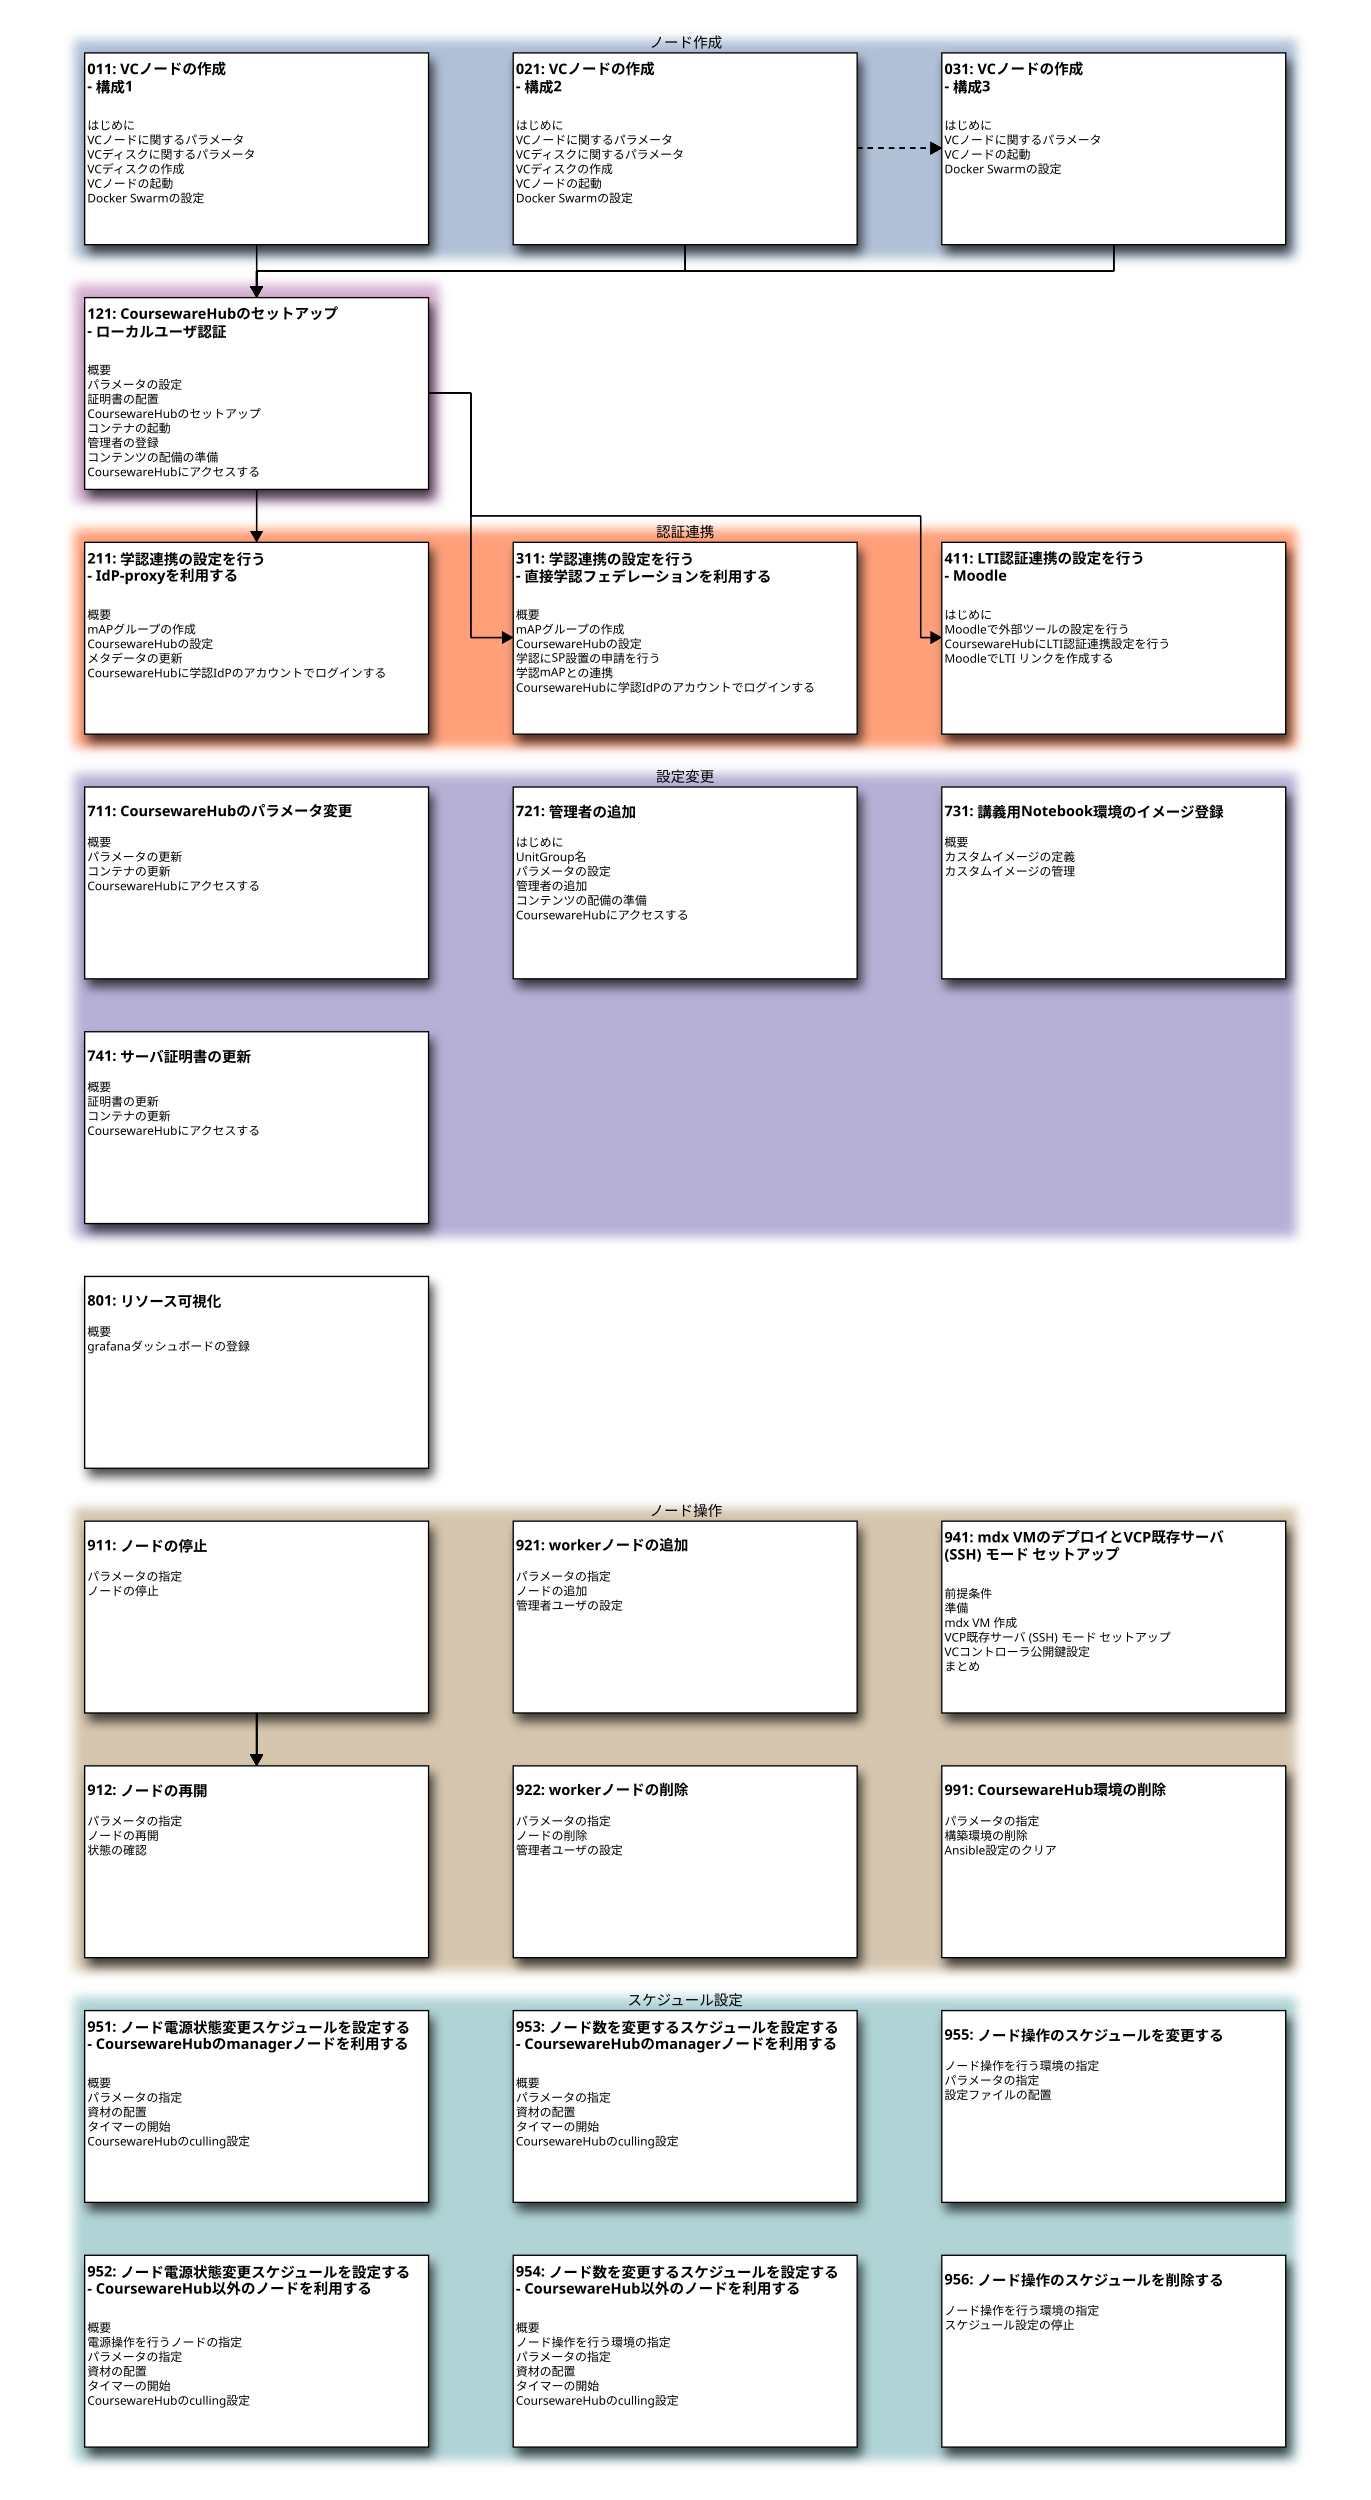
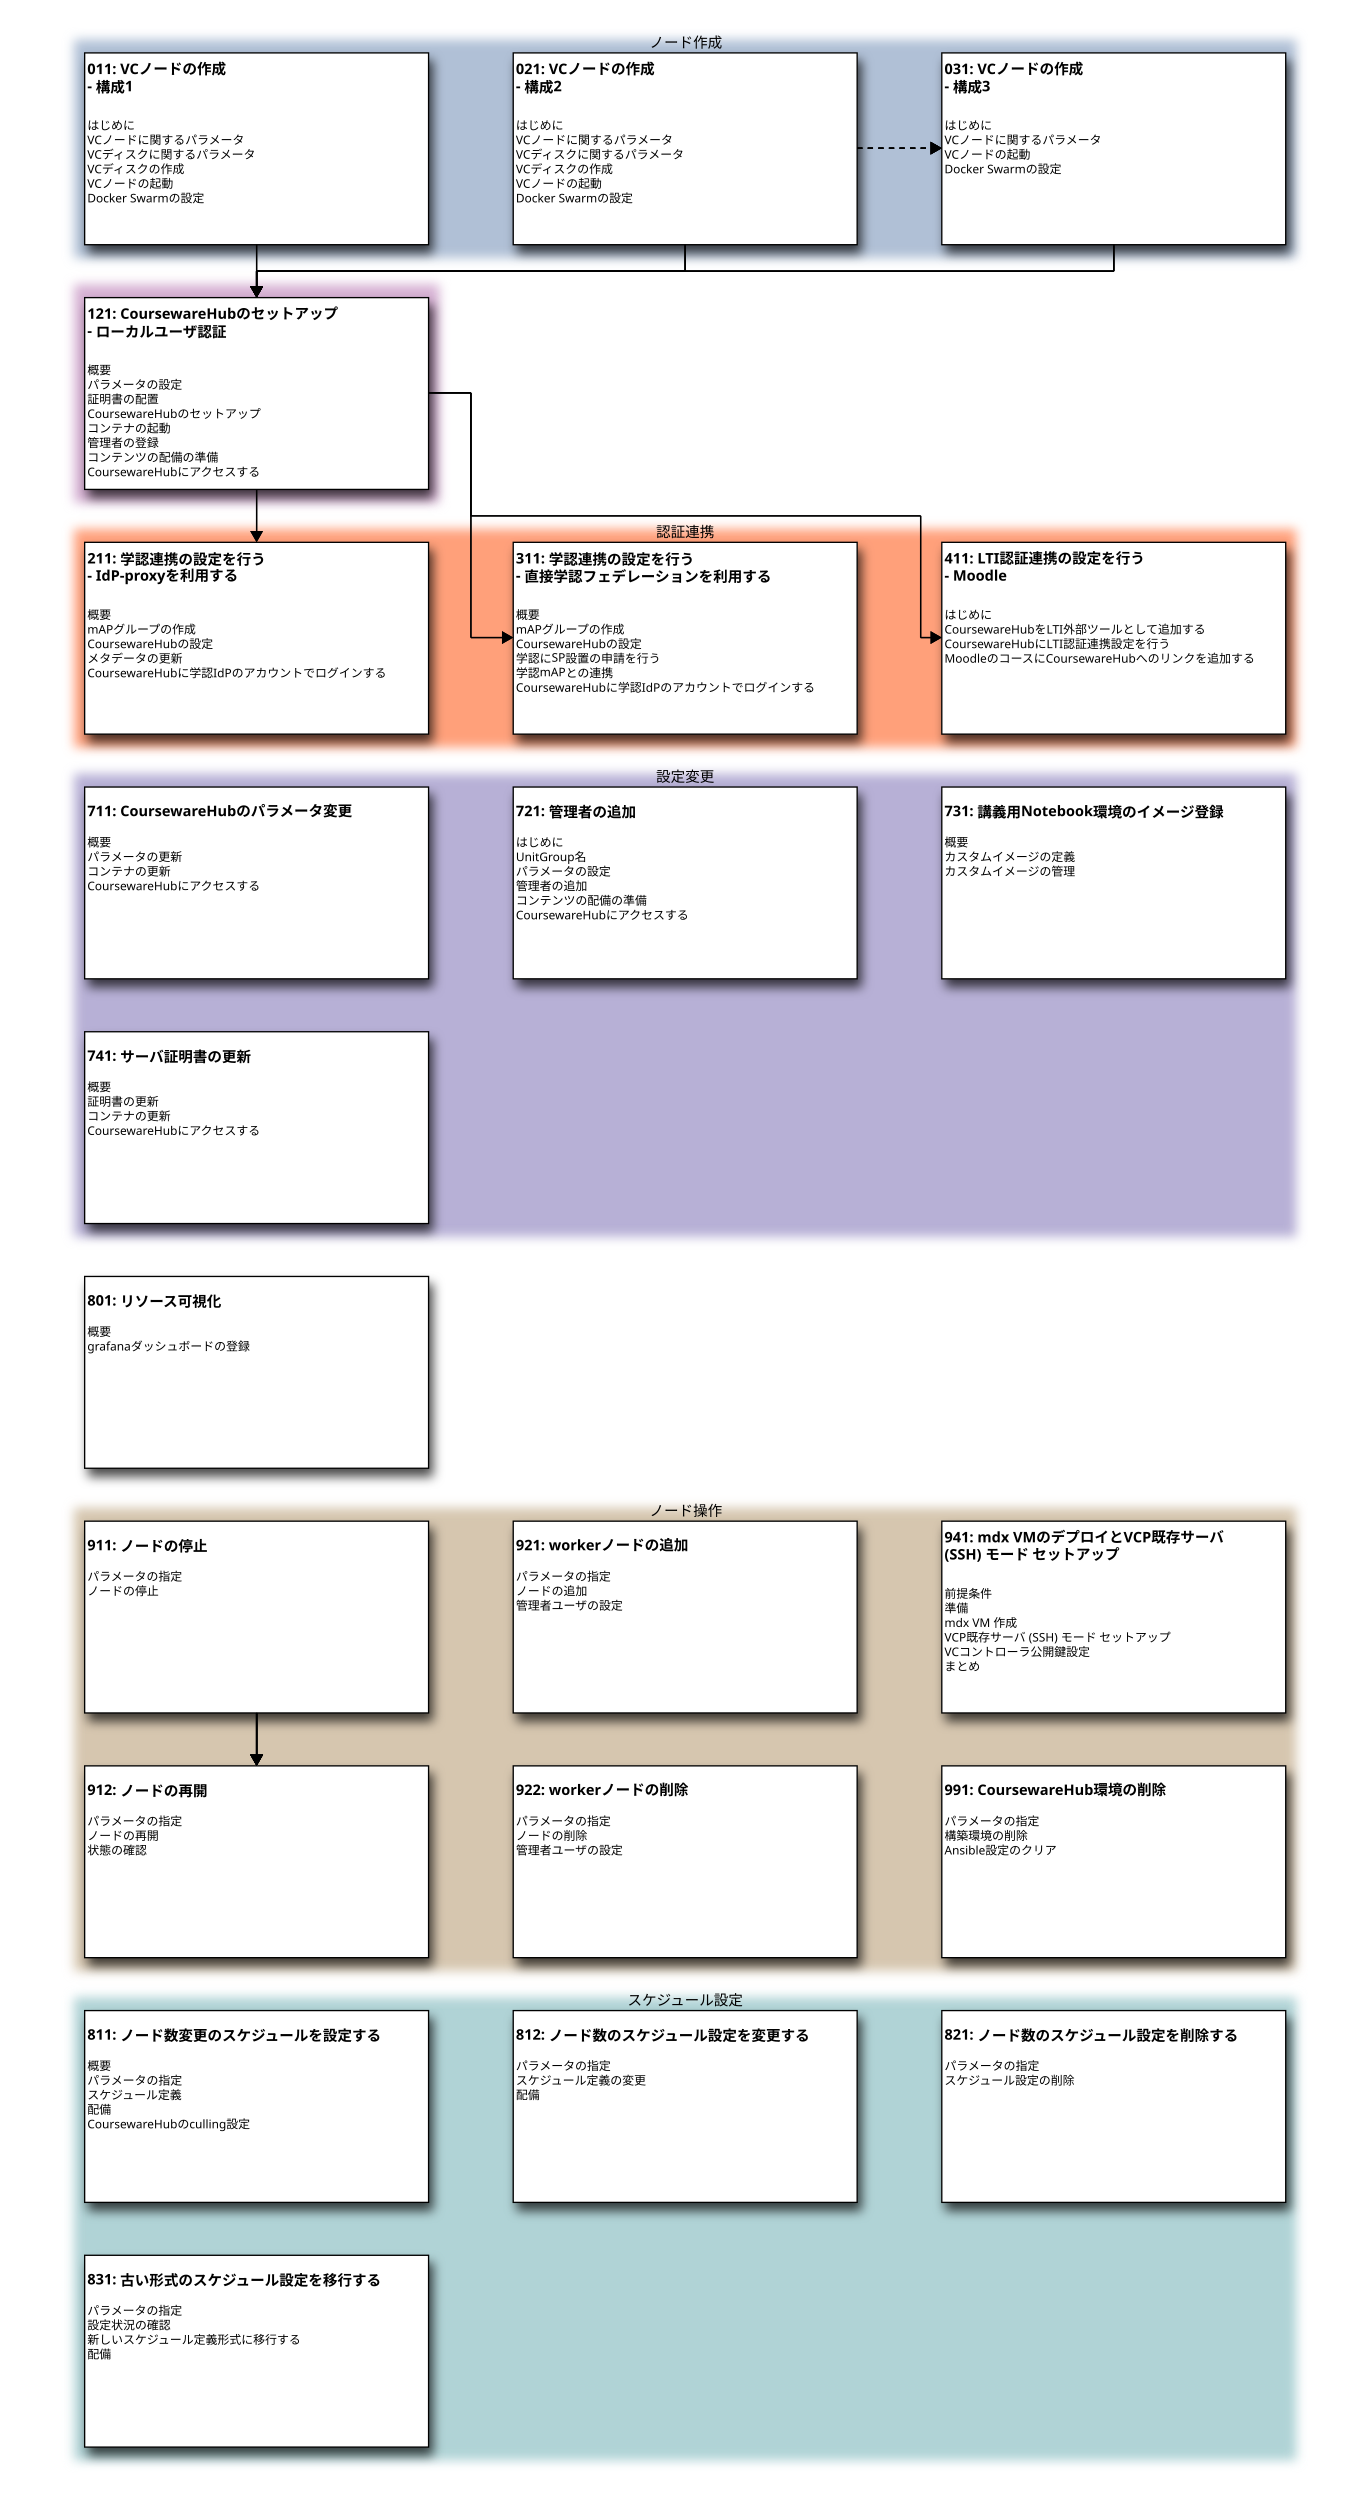
<svg xmlns="http://www.w3.org/2000/svg" xmlns:xlink="http://www.w3.org/1999/xlink" viewBox="0 0 1036 1890">
  <defs id="defs_block">
    <filter height="1.504" id="filter_blur" width="1.157" x="-0.079" y="-0.252">
      <feGaussianBlur id="feGaussianBlur3780" stdDeviation="4.2" />
    </filter>
  </defs>
  <rect fill="rgb(176,192,214)" height="165" style="filter:url(#filter_blur)" width="924" x="56" y="30" />
  <rect fill="rgb(214,176,211)" height="165" style="filter:url(#filter_blur)" width="276" x="56" y="215" />
  <rect fill="rgb(255,160,122)" height="165" style="filter:url(#filter_blur)" width="924" x="56" y="400" />
  <rect fill="rgb(183,176,214)" height="350" style="filter:url(#filter_blur)" width="924" x="56" y="585" />
  <rect fill="rgb(214,198,175)" height="350" style="filter:url(#filter_blur)" width="924" x="56" y="1140" />
  <rect fill="rgb(176,211,214)" height="350" style="filter:url(#filter_blur)" width="924" x="56" y="1510" />
  <rect fill="rgb(0,0,0)" height="145" stroke="rgb(0,0,0)" style="filter:url(#filter_blur);opacity:0.7;fill-opacity:1" width="260" x="67" y="46" />
  <rect fill="rgb(0,0,0)" height="145" stroke="rgb(0,0,0)" style="filter:url(#filter_blur);opacity:0.7;fill-opacity:1" width="260" x="391" y="46" />
  <rect fill="rgb(0,0,0)" height="145" stroke="rgb(0,0,0)" style="filter:url(#filter_blur);opacity:0.7;fill-opacity:1" width="260" x="715" y="46" />
  <rect fill="rgb(0,0,0)" height="145" stroke="rgb(0,0,0)" style="filter:url(#filter_blur);opacity:0.7;fill-opacity:1" width="260" x="67" y="231" />
  <rect fill="rgb(0,0,0)" height="145" stroke="rgb(0,0,0)" style="filter:url(#filter_blur);opacity:0.7;fill-opacity:1" width="260" x="67" y="416" />
  <rect fill="rgb(0,0,0)" height="145" stroke="rgb(0,0,0)" style="filter:url(#filter_blur);opacity:0.7;fill-opacity:1" width="260" x="391" y="416" />
  <rect fill="rgb(0,0,0)" height="145" stroke="rgb(0,0,0)" style="filter:url(#filter_blur);opacity:0.7;fill-opacity:1" width="260" x="715" y="416" />
  <rect fill="rgb(0,0,0)" height="145" stroke="rgb(0,0,0)" style="filter:url(#filter_blur);opacity:0.7;fill-opacity:1" width="260" x="67" y="601" />
  <rect fill="rgb(0,0,0)" height="145" stroke="rgb(0,0,0)" style="filter:url(#filter_blur);opacity:0.7;fill-opacity:1" width="260" x="391" y="601" />
  <rect fill="rgb(0,0,0)" height="145" stroke="rgb(0,0,0)" style="filter:url(#filter_blur);opacity:0.7;fill-opacity:1" width="260" x="715" y="601" />
  <rect fill="rgb(0,0,0)" height="145" stroke="rgb(0,0,0)" style="filter:url(#filter_blur);opacity:0.7;fill-opacity:1" width="260" x="67" y="786" />
  <rect fill="rgb(0,0,0)" height="145" stroke="rgb(0,0,0)" style="filter:url(#filter_blur);opacity:0.7;fill-opacity:1" width="260" x="67" y="971" />
  <rect fill="rgb(0,0,0)" height="145" stroke="rgb(0,0,0)" style="filter:url(#filter_blur);opacity:0.7;fill-opacity:1" width="260" x="67" y="1156" />
  <rect fill="rgb(0,0,0)" height="145" stroke="rgb(0,0,0)" style="filter:url(#filter_blur);opacity:0.7;fill-opacity:1" width="260" x="67" y="1341" />
  <rect fill="rgb(0,0,0)" height="145" stroke="rgb(0,0,0)" style="filter:url(#filter_blur);opacity:0.7;fill-opacity:1" width="260" x="391" y="1156" />
  <rect fill="rgb(0,0,0)" height="145" stroke="rgb(0,0,0)" style="filter:url(#filter_blur);opacity:0.7;fill-opacity:1" width="260" x="391" y="1341" />
  <rect fill="rgb(0,0,0)" height="145" stroke="rgb(0,0,0)" style="filter:url(#filter_blur);opacity:0.7;fill-opacity:1" width="260" x="715" y="1156" />
  <rect fill="rgb(0,0,0)" height="145" stroke="rgb(0,0,0)" style="filter:url(#filter_blur);opacity:0.7;fill-opacity:1" width="260" x="715" y="1341" />
  <rect fill="rgb(0,0,0)" height="145" stroke="rgb(0,0,0)" style="filter:url(#filter_blur);opacity:0.7;fill-opacity:1" width="260" x="67" y="1526" />
  <rect fill="rgb(0,0,0)" height="145" stroke="rgb(0,0,0)" style="filter:url(#filter_blur);opacity:0.7;fill-opacity:1" width="260" x="67" y="1711" />
  <rect fill="rgb(0,0,0)" height="145" stroke="rgb(0,0,0)" style="filter:url(#filter_blur);opacity:0.7;fill-opacity:1" width="260" x="391" y="1526" />
-   <rect fill="rgb(0,0,0)" height="145" stroke="rgb(0,0,0)" style="filter:url(#filter_blur);opacity:0.7;fill-opacity:1" width="260" x="391" y="1711" />
  <rect fill="rgb(0,0,0)" height="145" stroke="rgb(0,0,0)" style="filter:url(#filter_blur);opacity:0.7;fill-opacity:1" width="260" x="715" y="1526" />
-   <rect fill="rgb(0,0,0)" height="145" stroke="rgb(0,0,0)" style="filter:url(#filter_blur);opacity:0.7;fill-opacity:1" width="260" x="715" y="1711" />
  <rect fill="rgb(255,255,255)" height="145" stroke="rgb(0,0,0)" width="260" x="64" y="40" />
  <text fill="rgb(0,0,0)" font-family="sans-serif" font-size="9" font-style="normal" font-weight="normal" font-anchor="middle" x="66" width="256" y="153">Docker Swarmの設定</text>
  <text fill="rgb(0,0,0)" font-family="sans-serif" font-size="9" font-style="normal" font-weight="normal" font-anchor="middle" x="66" width="256" y="142">VCノードの起動</text>
  <text fill="rgb(0,0,0)" font-family="sans-serif" font-size="9" font-style="normal" font-weight="normal" font-anchor="middle" x="66" width="256" y="131">VCディスクの作成</text>
  <text fill="rgb(0,0,0)" font-family="sans-serif" font-size="9" font-style="normal" font-weight="normal" font-anchor="middle" x="66" width="256" y="120">VCディスクに関するパラメータ</text>
  <text fill="rgb(0,0,0)" font-family="sans-serif" font-size="9" font-style="normal" font-weight="normal" font-anchor="middle" x="66" width="256" y="109">VCノードに関するパラメータ</text>
  <text fill="rgb(0,0,0)" font-family="sans-serif" font-size="9" font-style="normal" font-weight="normal" font-anchor="middle" x="66" width="256" y="98">はじめに</text>
  <a xlink:href="notebooks/011-VCノード作成-構成1.ipynb">
    <text fill="rgb(0,0,0)" font-family="sans-serif" font-size="11" font-style="normal" font-weight="bold" font-anchor="middle" x="66" width="256" y="56">011: VCノードの作成</text>
    <text fill="rgb(0,0,0)" font-family="sans-serif" font-size="11" font-style="normal" font-weight="bold" font-anchor="middle" x="66" width="256" y="69">- 構成1</text>
  </a>
  <rect fill="rgb(255,255,255)" height="145" stroke="rgb(0,0,0)" width="260" x="388" y="40" />
  <text fill="rgb(0,0,0)" font-family="sans-serif" font-size="9" font-style="normal" font-weight="normal" font-anchor="middle" x="390" width="256" y="153">Docker Swarmの設定</text>
  <text fill="rgb(0,0,0)" font-family="sans-serif" font-size="9" font-style="normal" font-weight="normal" font-anchor="middle" x="390" width="256" y="142">VCノードの起動</text>
  <text fill="rgb(0,0,0)" font-family="sans-serif" font-size="9" font-style="normal" font-weight="normal" font-anchor="middle" x="390" width="256" y="131">VCディスクの作成</text>
  <text fill="rgb(0,0,0)" font-family="sans-serif" font-size="9" font-style="normal" font-weight="normal" font-anchor="middle" x="390" width="256" y="120">VCディスクに関するパラメータ</text>
  <text fill="rgb(0,0,0)" font-family="sans-serif" font-size="9" font-style="normal" font-weight="normal" font-anchor="middle" x="390" width="256" y="109">VCノードに関するパラメータ</text>
  <text fill="rgb(0,0,0)" font-family="sans-serif" font-size="9" font-style="normal" font-weight="normal" font-anchor="middle" x="390" width="256" y="98">はじめに</text>
  <a xlink:href="notebooks/021-VCノード作成-構成2.ipynb">
    <text fill="rgb(0,0,0)" font-family="sans-serif" font-size="11" font-style="normal" font-weight="bold" font-anchor="middle" x="390" width="256" y="56">021: VCノードの作成</text>
    <text fill="rgb(0,0,0)" font-family="sans-serif" font-size="11" font-style="normal" font-weight="bold" font-anchor="middle" x="390" width="256" y="69">- 構成2</text>
  </a>
  <rect fill="rgb(255,255,255)" height="145" stroke="rgb(0,0,0)" width="260" x="712" y="40" />
  <text fill="rgb(0,0,0)" font-family="sans-serif" font-size="9" font-style="normal" font-weight="normal" font-anchor="middle" x="714" width="256" y="131">Docker Swarmの設定</text>
  <text fill="rgb(0,0,0)" font-family="sans-serif" font-size="9" font-style="normal" font-weight="normal" font-anchor="middle" x="714" width="256" y="120">VCノードの起動</text>
  <text fill="rgb(0,0,0)" font-family="sans-serif" font-size="9" font-style="normal" font-weight="normal" font-anchor="middle" x="714" width="256" y="109">VCノードに関するパラメータ</text>
  <text fill="rgb(0,0,0)" font-family="sans-serif" font-size="9" font-style="normal" font-weight="normal" font-anchor="middle" x="714" width="256" y="98">はじめに</text>
  <a xlink:href="notebooks/031-VCノード作成-構成3.ipynb">
    <text fill="rgb(0,0,0)" font-family="sans-serif" font-size="11" font-style="normal" font-weight="bold" font-anchor="middle" x="714" width="256" y="56">031: VCノードの作成</text>
    <text fill="rgb(0,0,0)" font-family="sans-serif" font-size="11" font-style="normal" font-weight="bold" font-anchor="middle" x="714" width="256" y="69">- 構成3</text>
  </a>
  <rect fill="rgb(255,255,255)" height="145" stroke="rgb(0,0,0)" width="260" x="64" y="225" />
  <text fill="rgb(0,0,0)" font-family="sans-serif" font-size="9" font-style="normal" font-weight="normal" font-anchor="middle" x="66" width="256" y="360">CoursewareHubにアクセスする</text>
  <text fill="rgb(0,0,0)" font-family="sans-serif" font-size="9" font-style="normal" font-weight="normal" font-anchor="middle" x="66" width="256" y="349">コンテンツの配備の準備</text>
  <text fill="rgb(0,0,0)" font-family="sans-serif" font-size="9" font-style="normal" font-weight="normal" font-anchor="middle" x="66" width="256" y="338">管理者の登録</text>
  <text fill="rgb(0,0,0)" font-family="sans-serif" font-size="9" font-style="normal" font-weight="normal" font-anchor="middle" x="66" width="256" y="327">コンテナの起動</text>
  <text fill="rgb(0,0,0)" font-family="sans-serif" font-size="9" font-style="normal" font-weight="normal" font-anchor="middle" x="66" width="256" y="316">CoursewareHubのセットアップ</text>
  <text fill="rgb(0,0,0)" font-family="sans-serif" font-size="9" font-style="normal" font-weight="normal" font-anchor="middle" x="66" width="256" y="305">証明書の配置</text>
  <text fill="rgb(0,0,0)" font-family="sans-serif" font-size="9" font-style="normal" font-weight="normal" font-anchor="middle" x="66" width="256" y="294">パラメータの設定</text>
  <text fill="rgb(0,0,0)" font-family="sans-serif" font-size="9" font-style="normal" font-weight="normal" font-anchor="middle" x="66" width="256" y="283">概要</text>
  <a xlink:href="notebooks/121-CoursewareHubのセットアップ-ローカルユーザ認証.ipynb">
    <text fill="rgb(0,0,0)" font-family="sans-serif" font-size="11" font-style="normal" font-weight="bold" font-anchor="middle" x="66" width="256" y="241">121: CoursewareHubのセットアップ</text>
    <text fill="rgb(0,0,0)" font-family="sans-serif" font-size="11" font-style="normal" font-weight="bold" font-anchor="middle" x="66" width="256" y="254">- ローカルユーザ認証</text>
  </a>
  <rect fill="rgb(255,255,255)" height="145" stroke="rgb(0,0,0)" width="260" x="64" y="410" />
  <text fill="rgb(0,0,0)" font-family="sans-serif" font-size="9" font-style="normal" font-weight="normal" font-anchor="middle" x="66" width="256" y="512">CoursewareHubに学認IdPのアカウントでログインする</text>
  <text fill="rgb(0,0,0)" font-family="sans-serif" font-size="9" font-style="normal" font-weight="normal" font-anchor="middle" x="66" width="256" y="501">メタデータの更新</text>
  <text fill="rgb(0,0,0)" font-family="sans-serif" font-size="9" font-style="normal" font-weight="normal" font-anchor="middle" x="66" width="256" y="490">CoursewareHubの設定</text>
  <text fill="rgb(0,0,0)" font-family="sans-serif" font-size="9" font-style="normal" font-weight="normal" font-anchor="middle" x="66" width="256" y="479">mAPグループの作成</text>
  <text fill="rgb(0,0,0)" font-family="sans-serif" font-size="9" font-style="normal" font-weight="normal" font-anchor="middle" x="66" width="256" y="468">概要</text>
  <a xlink:href="notebooks/211-学認連携の設定を行う-IdP-proxyを利用する.ipynb">
    <text fill="rgb(0,0,0)" font-family="sans-serif" font-size="11" font-style="normal" font-weight="bold" font-anchor="middle" x="66" width="256" y="426">211: 学認連携の設定を行う </text>
    <text fill="rgb(0,0,0)" font-family="sans-serif" font-size="11" font-style="normal" font-weight="bold" font-anchor="middle" x="66" width="256" y="439">-  IdP-proxyを利用する</text>
  </a>
  <rect fill="rgb(255,255,255)" height="145" stroke="rgb(0,0,0)" width="260" x="388" y="410" />
  <text fill="rgb(0,0,0)" font-family="sans-serif" font-size="9" font-style="normal" font-weight="normal" font-anchor="middle" x="390" width="256" y="523">CoursewareHubに学認IdPのアカウントでログインする</text>
  <text fill="rgb(0,0,0)" font-family="sans-serif" font-size="9" font-style="normal" font-weight="normal" font-anchor="middle" x="390" width="256" y="512">学認mAPとの連携</text>
  <text fill="rgb(0,0,0)" font-family="sans-serif" font-size="9" font-style="normal" font-weight="normal" font-anchor="middle" x="390" width="256" y="501">学認にSP設置の申請を行う</text>
  <text fill="rgb(0,0,0)" font-family="sans-serif" font-size="9" font-style="normal" font-weight="normal" font-anchor="middle" x="390" width="256" y="490">CoursewareHubの設定</text>
  <text fill="rgb(0,0,0)" font-family="sans-serif" font-size="9" font-style="normal" font-weight="normal" font-anchor="middle" x="390" width="256" y="479">mAPグループの作成</text>
  <text fill="rgb(0,0,0)" font-family="sans-serif" font-size="9" font-style="normal" font-weight="normal" font-anchor="middle" x="390" width="256" y="468">概要</text>
  <a xlink:href="notebooks/311-学認連携の設定を行う-直接学認フェデレーションを利用する.ipynb">
    <text fill="rgb(0,0,0)" font-family="sans-serif" font-size="11" font-style="normal" font-weight="bold" font-anchor="middle" x="390" width="256" y="426">311: 学認連携の設定を行う </text>
    <text fill="rgb(0,0,0)" font-family="sans-serif" font-size="11" font-style="normal" font-weight="bold" font-anchor="middle" x="390" width="256" y="439">-  直接学認フェデレーションを利用する</text>
  </a>
  <rect fill="rgb(255,255,255)" height="145" stroke="rgb(0,0,0)" width="260" x="712" y="410" />
-   <text fill="rgb(0,0,0)" font-family="sans-serif" font-size="9" font-style="normal" font-weight="normal" font-anchor="middle" x="714" width="256" y="501">MoodleでLTI リンクを作成する</text>
+   <text fill="rgb(0,0,0)" font-family="sans-serif" font-size="9" font-style="normal" font-weight="normal" font-anchor="middle" x="714" width="256" y="501">MoodleのコースにCoursewareHubへのリンクを追加する</text>
  <text fill="rgb(0,0,0)" font-family="sans-serif" font-size="9" font-style="normal" font-weight="normal" font-anchor="middle" x="714" width="256" y="490">CoursewareHubにLTI認証連携設定を行う</text>
-   <text fill="rgb(0,0,0)" font-family="sans-serif" font-size="9" font-style="normal" font-weight="normal" font-anchor="middle" x="714" width="256" y="479">Moodleで外部ツールの設定を行う</text>
+   <text fill="rgb(0,0,0)" font-family="sans-serif" font-size="9" font-style="normal" font-weight="normal" font-anchor="middle" x="714" width="256" y="479">CoursewareHubをLTI外部ツールとして追加する</text>
  <text fill="rgb(0,0,0)" font-family="sans-serif" font-size="9" font-style="normal" font-weight="normal" font-anchor="middle" x="714" width="256" y="468">はじめに</text>
  <a xlink:href="notebooks/411-LTI認証連携の設定を行う.ipynb">
    <text fill="rgb(0,0,0)" font-family="sans-serif" font-size="11" font-style="normal" font-weight="bold" font-anchor="middle" x="714" width="256" y="426">411: LTI認証連携の設定を行う </text>
    <text fill="rgb(0,0,0)" font-family="sans-serif" font-size="11" font-style="normal" font-weight="bold" font-anchor="middle" x="714" width="256" y="439">-  Moodle</text>
  </a>
  <rect fill="rgb(255,255,255)" height="145" stroke="rgb(0,0,0)" width="260" x="64" y="595" />
  <text fill="rgb(0,0,0)" font-family="sans-serif" font-size="9" font-style="normal" font-weight="normal" font-anchor="middle" x="66" width="256" y="673">CoursewareHubにアクセスする</text>
  <text fill="rgb(0,0,0)" font-family="sans-serif" font-size="9" font-style="normal" font-weight="normal" font-anchor="middle" x="66" width="256" y="662">コンテナの更新</text>
  <text fill="rgb(0,0,0)" font-family="sans-serif" font-size="9" font-style="normal" font-weight="normal" font-anchor="middle" x="66" width="256" y="651">パラメータの更新</text>
  <text fill="rgb(0,0,0)" font-family="sans-serif" font-size="9" font-style="normal" font-weight="normal" font-anchor="middle" x="66" width="256" y="640">概要</text>
  <a xlink:href="notebooks/711-CoursewareHubのパラメータ変更.ipynb">
    <text fill="rgb(0,0,0)" font-family="sans-serif" font-size="11" font-style="normal" font-weight="bold" font-anchor="middle" x="66" width="256" y="617">711: CoursewareHubのパラメータ変更</text>
  </a>
  <rect fill="rgb(255,255,255)" height="145" stroke="rgb(0,0,0)" width="260" x="388" y="595" />
  <text fill="rgb(0,0,0)" font-family="sans-serif" font-size="9" font-style="normal" font-weight="normal" font-anchor="middle" x="390" width="256" y="695">CoursewareHubにアクセスする</text>
  <text fill="rgb(0,0,0)" font-family="sans-serif" font-size="9" font-style="normal" font-weight="normal" font-anchor="middle" x="390" width="256" y="684">コンテンツの配備の準備</text>
  <text fill="rgb(0,0,0)" font-family="sans-serif" font-size="9" font-style="normal" font-weight="normal" font-anchor="middle" x="390" width="256" y="673">管理者の追加</text>
  <text fill="rgb(0,0,0)" font-family="sans-serif" font-size="9" font-style="normal" font-weight="normal" font-anchor="middle" x="390" width="256" y="662">パラメータの設定</text>
  <text fill="rgb(0,0,0)" font-family="sans-serif" font-size="9" font-style="normal" font-weight="normal" font-anchor="middle" x="390" width="256" y="651">UnitGroup名</text>
  <text fill="rgb(0,0,0)" font-family="sans-serif" font-size="9" font-style="normal" font-weight="normal" font-anchor="middle" x="390" width="256" y="640">はじめに</text>
  <a xlink:href="notebooks/721-管理者の追加.ipynb">
    <text fill="rgb(0,0,0)" font-family="sans-serif" font-size="11" font-style="normal" font-weight="bold" font-anchor="middle" x="390" width="256" y="617">721: 管理者の追加</text>
  </a>
  <rect fill="rgb(255,255,255)" height="145" stroke="rgb(0,0,0)" width="260" x="712" y="595" />
  <text fill="rgb(0,0,0)" font-family="sans-serif" font-size="9" font-style="normal" font-weight="normal" font-anchor="middle" x="714" width="256" y="662">カスタムイメージの管理</text>
  <text fill="rgb(0,0,0)" font-family="sans-serif" font-size="9" font-style="normal" font-weight="normal" font-anchor="middle" x="714" width="256" y="651">カスタムイメージの定義</text>
  <text fill="rgb(0,0,0)" font-family="sans-serif" font-size="9" font-style="normal" font-weight="normal" font-anchor="middle" x="714" width="256" y="640">概要</text>
  <a xlink:href="notebooks/731-講義用Notebook環境のイメージ登録.ipynb">
    <text fill="rgb(0,0,0)" font-family="sans-serif" font-size="11" font-style="normal" font-weight="bold" font-anchor="middle" x="714" width="256" y="617">731: 講義用Notebook環境のイメージ登録</text>
  </a>
  <rect fill="rgb(255,255,255)" height="145" stroke="rgb(0,0,0)" width="260" x="64" y="780" />
  <text fill="rgb(0,0,0)" font-family="sans-serif" font-size="9" font-style="normal" font-weight="normal" font-anchor="middle" x="66" width="256" y="858">CoursewareHubにアクセスする</text>
  <text fill="rgb(0,0,0)" font-family="sans-serif" font-size="9" font-style="normal" font-weight="normal" font-anchor="middle" x="66" width="256" y="847">コンテナの更新</text>
  <text fill="rgb(0,0,0)" font-family="sans-serif" font-size="9" font-style="normal" font-weight="normal" font-anchor="middle" x="66" width="256" y="836">証明書の更新</text>
  <text fill="rgb(0,0,0)" font-family="sans-serif" font-size="9" font-style="normal" font-weight="normal" font-anchor="middle" x="66" width="256" y="825">概要</text>
  <a xlink:href="notebooks/741-サーバ証明書の更新.ipynb">
    <text fill="rgb(0,0,0)" font-family="sans-serif" font-size="11" font-style="normal" font-weight="bold" font-anchor="middle" x="66" width="256" y="802">741: サーバ証明書の更新</text>
  </a>
  <rect fill="rgb(255,255,255)" height="145" stroke="rgb(0,0,0)" width="260" x="64" y="965" />
  <text fill="rgb(0,0,0)" font-family="sans-serif" font-size="9" font-style="normal" font-weight="normal" font-anchor="middle" x="66" width="256" y="1021">grafanaダッシュボードの登録</text>
  <text fill="rgb(0,0,0)" font-family="sans-serif" font-size="9" font-style="normal" font-weight="normal" font-anchor="middle" x="66" width="256" y="1010">概要</text>
  <a xlink:href="notebooks/801-リソース可視化.ipynb">
    <text fill="rgb(0,0,0)" font-family="sans-serif" font-size="11" font-style="normal" font-weight="bold" font-anchor="middle" x="66" width="256" y="987">801: リソース可視化</text>
  </a>
  <rect fill="rgb(255,255,255)" height="145" stroke="rgb(0,0,0)" width="260" x="64" y="1150" />
  <text fill="rgb(0,0,0)" font-family="sans-serif" font-size="9" font-style="normal" font-weight="normal" font-anchor="middle" x="66" width="256" y="1206">ノードの停止</text>
  <text fill="rgb(0,0,0)" font-family="sans-serif" font-size="9" font-style="normal" font-weight="normal" font-anchor="middle" x="66" width="256" y="1195">パラメータの指定</text>
  <a xlink:href="notebooks/911-ノードの停止.ipynb">
    <text fill="rgb(0,0,0)" font-family="sans-serif" font-size="11" font-style="normal" font-weight="bold" font-anchor="middle" x="66" width="256" y="1172">911: ノードの停止</text>
  </a>
  <rect fill="rgb(255,255,255)" height="145" stroke="rgb(0,0,0)" width="260" x="64" y="1335" />
  <text fill="rgb(0,0,0)" font-family="sans-serif" font-size="9" font-style="normal" font-weight="normal" font-anchor="middle" x="66" width="256" y="1402">状態の確認</text>
  <text fill="rgb(0,0,0)" font-family="sans-serif" font-size="9" font-style="normal" font-weight="normal" font-anchor="middle" x="66" width="256" y="1391">ノードの再開</text>
  <text fill="rgb(0,0,0)" font-family="sans-serif" font-size="9" font-style="normal" font-weight="normal" font-anchor="middle" x="66" width="256" y="1380">パラメータの指定</text>
  <a xlink:href="notebooks/912-ノードの再開.ipynb">
    <text fill="rgb(0,0,0)" font-family="sans-serif" font-size="11" font-style="normal" font-weight="bold" font-anchor="middle" x="66" width="256" y="1357">912: ノードの再開</text>
  </a>
  <rect fill="rgb(255,255,255)" height="145" stroke="rgb(0,0,0)" width="260" x="388" y="1150" />
  <text fill="rgb(0,0,0)" font-family="sans-serif" font-size="9" font-style="normal" font-weight="normal" font-anchor="middle" x="390" width="256" y="1217">管理者ユーザの設定</text>
  <text fill="rgb(0,0,0)" font-family="sans-serif" font-size="9" font-style="normal" font-weight="normal" font-anchor="middle" x="390" width="256" y="1206">ノードの追加</text>
  <text fill="rgb(0,0,0)" font-family="sans-serif" font-size="9" font-style="normal" font-weight="normal" font-anchor="middle" x="390" width="256" y="1195">パラメータの指定</text>
  <a xlink:href="notebooks/921-workerノードの追加.ipynb">
    <text fill="rgb(0,0,0)" font-family="sans-serif" font-size="11" font-style="normal" font-weight="bold" font-anchor="middle" x="390" width="256" y="1172">921: workerノードの追加</text>
  </a>
  <rect fill="rgb(255,255,255)" height="145" stroke="rgb(0,0,0)" width="260" x="388" y="1335" />
  <text fill="rgb(0,0,0)" font-family="sans-serif" font-size="9" font-style="normal" font-weight="normal" font-anchor="middle" x="390" width="256" y="1402">管理者ユーザの設定</text>
  <text fill="rgb(0,0,0)" font-family="sans-serif" font-size="9" font-style="normal" font-weight="normal" font-anchor="middle" x="390" width="256" y="1391">ノードの削除</text>
  <text fill="rgb(0,0,0)" font-family="sans-serif" font-size="9" font-style="normal" font-weight="normal" font-anchor="middle" x="390" width="256" y="1380">パラメータの指定</text>
  <a xlink:href="notebooks/922-workerノードの削除.ipynb">
    <text fill="rgb(0,0,0)" font-family="sans-serif" font-size="11" font-style="normal" font-weight="bold" font-anchor="middle" x="390" width="256" y="1357">922: workerノードの削除</text>
  </a>
  <rect fill="rgb(255,255,255)" height="145" stroke="rgb(0,0,0)" width="260" x="712" y="1150" />
  <text fill="rgb(0,0,0)" font-family="sans-serif" font-size="9" font-style="normal" font-weight="normal" font-anchor="middle" x="714" width="256" y="1263">まとめ</text>
  <text fill="rgb(0,0,0)" font-family="sans-serif" font-size="9" font-style="normal" font-weight="normal" font-anchor="middle" x="714" width="256" y="1252">VCコントローラ公開鍵設定</text>
  <text fill="rgb(0,0,0)" font-family="sans-serif" font-size="9" font-style="normal" font-weight="normal" font-anchor="middle" x="714" width="256" y="1241">VCP既存サーバ (SSH) モード セットアップ</text>
  <text fill="rgb(0,0,0)" font-family="sans-serif" font-size="9" font-style="normal" font-weight="normal" font-anchor="middle" x="714" width="256" y="1230">mdx VM 作成</text>
  <text fill="rgb(0,0,0)" font-family="sans-serif" font-size="9" font-style="normal" font-weight="normal" font-anchor="middle" x="714" width="256" y="1219">準備</text>
  <text fill="rgb(0,0,0)" font-family="sans-serif" font-size="9" font-style="normal" font-weight="normal" font-anchor="middle" x="714" width="256" y="1208">前提条件</text>
  <a xlink:href="notebooks/941-mdx仮想マシンの準備.ipynb">
    <text fill="rgb(0,0,0)" font-family="sans-serif" font-size="11" font-style="normal" font-weight="bold" font-anchor="middle" x="714" width="256" y="1166">941: mdx VMのデプロイとVCP既存サーバ </text>
    <text fill="rgb(0,0,0)" font-family="sans-serif" font-size="11" font-style="normal" font-weight="bold" font-anchor="middle" x="714" width="256" y="1179">(SSH) モード セットアップ</text>
  </a>
  <rect fill="rgb(255,255,255)" height="145" stroke="rgb(0,0,0)" width="260" x="712" y="1335" />
  <text fill="rgb(0,0,0)" font-family="sans-serif" font-size="9" font-style="normal" font-weight="normal" font-anchor="middle" x="714" width="256" y="1402">Ansible設定のクリア</text>
  <text fill="rgb(0,0,0)" font-family="sans-serif" font-size="9" font-style="normal" font-weight="normal" font-anchor="middle" x="714" width="256" y="1391">構築環境の削除</text>
  <text fill="rgb(0,0,0)" font-family="sans-serif" font-size="9" font-style="normal" font-weight="normal" font-anchor="middle" x="714" width="256" y="1380">パラメータの指定</text>
  <a xlink:href="notebooks/991-CoursewareHub環境の削除.ipynb">
    <text fill="rgb(0,0,0)" font-family="sans-serif" font-size="11" font-style="normal" font-weight="bold" font-anchor="middle" x="714" width="256" y="1357">991: CoursewareHub環境の削除</text>
  </a>
  <rect fill="rgb(255,255,255)" height="145" stroke="rgb(0,0,0)" width="260" x="64" y="1520" />
-   <text fill="rgb(0,0,0)" font-family="sans-serif" font-size="9" font-style="normal" font-weight="normal" font-anchor="middle" x="66" width="256" y="1622">CoursewareHubのculling設定</text>
-   <text fill="rgb(0,0,0)" font-family="sans-serif" font-size="9" font-style="normal" font-weight="normal" font-anchor="middle" x="66" width="256" y="1611">タイマーの開始</text>
-   <text fill="rgb(0,0,0)" font-family="sans-serif" font-size="9" font-style="normal" font-weight="normal" font-anchor="middle" x="66" width="256" y="1600">資材の配置</text>
-   <text fill="rgb(0,0,0)" font-family="sans-serif" font-size="9" font-style="normal" font-weight="normal" font-anchor="middle" x="66" width="256" y="1589">パラメータの指定</text>
-   <text fill="rgb(0,0,0)" font-family="sans-serif" font-size="9" font-style="normal" font-weight="normal" font-anchor="middle" x="66" width="256" y="1578">概要</text>
-   <a xlink:href="notebooks/951-workerノードの電源状態変更スケジュールを設定する.ipynb">
-     <text fill="rgb(0,0,0)" font-family="sans-serif" font-size="11" font-style="normal" font-weight="bold" font-anchor="middle" x="66" width="256" y="1536">951: ノード電源状態変更スケジュールを設定する</text>
-     <text fill="rgb(0,0,0)" font-family="sans-serif" font-size="11" font-style="normal" font-weight="bold" font-anchor="middle" x="66" width="256" y="1549">- CoursewareHubのmanagerノードを利用する</text>
+   <text fill="rgb(0,0,0)" font-family="sans-serif" font-size="9" font-style="normal" font-weight="normal" font-anchor="middle" x="66" width="256" y="1609">CoursewareHubのculling設定</text>
+   <text fill="rgb(0,0,0)" font-family="sans-serif" font-size="9" font-style="normal" font-weight="normal" font-anchor="middle" x="66" width="256" y="1598">配備</text>
+   <text fill="rgb(0,0,0)" font-family="sans-serif" font-size="9" font-style="normal" font-weight="normal" font-anchor="middle" x="66" width="256" y="1587">スケジュール定義</text>
+   <text fill="rgb(0,0,0)" font-family="sans-serif" font-size="9" font-style="normal" font-weight="normal" font-anchor="middle" x="66" width="256" y="1576">パラメータの指定</text>
+   <text fill="rgb(0,0,0)" font-family="sans-serif" font-size="9" font-style="normal" font-weight="normal" font-anchor="middle" x="66" width="256" y="1565">概要</text>
+   <a xlink:href="notebooks/811-ノード数のスケジュール設定.ipynb">
+     <text fill="rgb(0,0,0)" font-family="sans-serif" font-size="11" font-style="normal" font-weight="bold" font-anchor="middle" x="66" width="256" y="1542">811: ノード数変更のスケジュールを設定する</text>
  </a>
  <rect fill="rgb(255,255,255)" height="145" stroke="rgb(0,0,0)" width="260" x="64" y="1705" />
-   <text fill="rgb(0,0,0)" font-family="sans-serif" font-size="9" font-style="normal" font-weight="normal" font-anchor="middle" x="66" width="256" y="1818">CoursewareHubのculling設定</text>
-   <text fill="rgb(0,0,0)" font-family="sans-serif" font-size="9" font-style="normal" font-weight="normal" font-anchor="middle" x="66" width="256" y="1807">タイマーの開始</text>
-   <text fill="rgb(0,0,0)" font-family="sans-serif" font-size="9" font-style="normal" font-weight="normal" font-anchor="middle" x="66" width="256" y="1796">資材の配置</text>
-   <text fill="rgb(0,0,0)" font-family="sans-serif" font-size="9" font-style="normal" font-weight="normal" font-anchor="middle" x="66" width="256" y="1785">パラメータの指定</text>
-   <text fill="rgb(0,0,0)" font-family="sans-serif" font-size="9" font-style="normal" font-weight="normal" font-anchor="middle" x="66" width="256" y="1774">電源操作を行うノードの指定</text>
-   <text fill="rgb(0,0,0)" font-family="sans-serif" font-size="9" font-style="normal" font-weight="normal" font-anchor="middle" x="66" width="256" y="1763">概要</text>
-   <a xlink:href="notebooks/952-workerノードの電源状態変更スケジュールを設定する.ipynb">
-     <text fill="rgb(0,0,0)" font-family="sans-serif" font-size="11" font-style="normal" font-weight="bold" font-anchor="middle" x="66" width="256" y="1721">952: ノード電源状態変更スケジュールを設定する</text>
-     <text fill="rgb(0,0,0)" font-family="sans-serif" font-size="11" font-style="normal" font-weight="bold" font-anchor="middle" x="66" width="256" y="1734">- CoursewareHub以外のノードを利用する</text>
+   <text fill="rgb(0,0,0)" font-family="sans-serif" font-size="9" font-style="normal" font-weight="normal" font-anchor="middle" x="66" width="256" y="1783">配備</text>
+   <text fill="rgb(0,0,0)" font-family="sans-serif" font-size="9" font-style="normal" font-weight="normal" font-anchor="middle" x="66" width="256" y="1772">新しいスケジュール定義形式に移行する</text>
+   <text fill="rgb(0,0,0)" font-family="sans-serif" font-size="9" font-style="normal" font-weight="normal" font-anchor="middle" x="66" width="256" y="1761">設定状況の確認</text>
+   <text fill="rgb(0,0,0)" font-family="sans-serif" font-size="9" font-style="normal" font-weight="normal" font-anchor="middle" x="66" width="256" y="1750">パラメータの指定</text>
+   <a xlink:href="notebooks/831-古い形式のスケジュール設定を移行する.ipynb">
+     <text fill="rgb(0,0,0)" font-family="sans-serif" font-size="11" font-style="normal" font-weight="bold" font-anchor="middle" x="66" width="256" y="1727">831: 古い形式のスケジュール設定を移行する</text>
  </a>
  <rect fill="rgb(255,255,255)" height="145" stroke="rgb(0,0,0)" width="260" x="388" y="1520" />
-   <text fill="rgb(0,0,0)" font-family="sans-serif" font-size="9" font-style="normal" font-weight="normal" font-anchor="middle" x="390" width="256" y="1622">CoursewareHubのculling設定</text>
-   <text fill="rgb(0,0,0)" font-family="sans-serif" font-size="9" font-style="normal" font-weight="normal" font-anchor="middle" x="390" width="256" y="1611">タイマーの開始</text>
-   <text fill="rgb(0,0,0)" font-family="sans-serif" font-size="9" font-style="normal" font-weight="normal" font-anchor="middle" x="390" width="256" y="1600">資材の配置</text>
-   <text fill="rgb(0,0,0)" font-family="sans-serif" font-size="9" font-style="normal" font-weight="normal" font-anchor="middle" x="390" width="256" y="1589">パラメータの指定</text>
-   <text fill="rgb(0,0,0)" font-family="sans-serif" font-size="9" font-style="normal" font-weight="normal" font-anchor="middle" x="390" width="256" y="1578">概要</text>
-   <a xlink:href="notebooks/953-workerノードのノード数を変更するスケジュールを設定する.ipynb">
-     <text fill="rgb(0,0,0)" font-family="sans-serif" font-size="11" font-style="normal" font-weight="bold" font-anchor="middle" x="390" width="256" y="1536">953: ノード数を変更するスケジュールを設定する</text>
-     <text fill="rgb(0,0,0)" font-family="sans-serif" font-size="11" font-style="normal" font-weight="bold" font-anchor="middle" x="390" width="256" y="1549">- CoursewareHubのmanagerノードを利用する</text>
-   </a>
-   <rect fill="rgb(255,255,255)" height="145" stroke="rgb(0,0,0)" width="260" x="388" y="1705" />
-   <text fill="rgb(0,0,0)" font-family="sans-serif" font-size="9" font-style="normal" font-weight="normal" font-anchor="middle" x="390" width="256" y="1818">CoursewareHubのculling設定</text>
-   <text fill="rgb(0,0,0)" font-family="sans-serif" font-size="9" font-style="normal" font-weight="normal" font-anchor="middle" x="390" width="256" y="1807">タイマーの開始</text>
-   <text fill="rgb(0,0,0)" font-family="sans-serif" font-size="9" font-style="normal" font-weight="normal" font-anchor="middle" x="390" width="256" y="1796">資材の配置</text>
-   <text fill="rgb(0,0,0)" font-family="sans-serif" font-size="9" font-style="normal" font-weight="normal" font-anchor="middle" x="390" width="256" y="1785">パラメータの指定</text>
-   <text fill="rgb(0,0,0)" font-family="sans-serif" font-size="9" font-style="normal" font-weight="normal" font-anchor="middle" x="390" width="256" y="1774">ノード操作を行う環境の指定</text>
-   <text fill="rgb(0,0,0)" font-family="sans-serif" font-size="9" font-style="normal" font-weight="normal" font-anchor="middle" x="390" width="256" y="1763">概要</text>
-   <a xlink:href="notebooks/954-workerノードのノード数を変更するスケジュールを設定する.ipynb">
-     <text fill="rgb(0,0,0)" font-family="sans-serif" font-size="11" font-style="normal" font-weight="bold" font-anchor="middle" x="390" width="256" y="1721">954: ノード数を変更するスケジュールを設定する</text>
-     <text fill="rgb(0,0,0)" font-family="sans-serif" font-size="11" font-style="normal" font-weight="bold" font-anchor="middle" x="390" width="256" y="1734">- CoursewareHub以外のノードを利用する</text>
+   <text fill="rgb(0,0,0)" font-family="sans-serif" font-size="9" font-style="normal" font-weight="normal" font-anchor="middle" x="390" width="256" y="1587">配備</text>
+   <text fill="rgb(0,0,0)" font-family="sans-serif" font-size="9" font-style="normal" font-weight="normal" font-anchor="middle" x="390" width="256" y="1576">スケジュール定義の変更</text>
+   <text fill="rgb(0,0,0)" font-family="sans-serif" font-size="9" font-style="normal" font-weight="normal" font-anchor="middle" x="390" width="256" y="1565">パラメータの指定</text>
+   <a xlink:href="notebooks/812-ノード数のスケジュール設定を変更する.ipynb">
+     <text fill="rgb(0,0,0)" font-family="sans-serif" font-size="11" font-style="normal" font-weight="bold" font-anchor="middle" x="390" width="256" y="1542">812: ノード数のスケジュール設定を変更する</text>
  </a>
  <rect fill="rgb(255,255,255)" height="145" stroke="rgb(0,0,0)" width="260" x="712" y="1520" />
-   <text fill="rgb(0,0,0)" font-family="sans-serif" font-size="9" font-style="normal" font-weight="normal" font-anchor="middle" x="714" width="256" y="1587">設定ファイルの配置</text>
-   <text fill="rgb(0,0,0)" font-family="sans-serif" font-size="9" font-style="normal" font-weight="normal" font-anchor="middle" x="714" width="256" y="1576">パラメータの指定</text>
-   <text fill="rgb(0,0,0)" font-family="sans-serif" font-size="9" font-style="normal" font-weight="normal" font-anchor="middle" x="714" width="256" y="1565">ノード操作を行う環境の指定</text>
-   <a xlink:href="notebooks/955-workerノード操作のスケジュールを変更する.ipynb">
-     <text fill="rgb(0,0,0)" font-family="sans-serif" font-size="11" font-style="normal" font-weight="bold" font-anchor="middle" x="714" width="256" y="1542">955: ノード操作のスケジュールを変更する</text>
-   </a>
-   <rect fill="rgb(255,255,255)" height="145" stroke="rgb(0,0,0)" width="260" x="712" y="1705" />
-   <text fill="rgb(0,0,0)" font-family="sans-serif" font-size="9" font-style="normal" font-weight="normal" font-anchor="middle" x="714" width="256" y="1761">スケジュール設定の停止</text>
-   <text fill="rgb(0,0,0)" font-family="sans-serif" font-size="9" font-style="normal" font-weight="normal" font-anchor="middle" x="714" width="256" y="1750">ノード操作を行う環境の指定</text>
-   <a xlink:href="notebooks/956-workerノード操作のスケジュールを削除する.ipynb">
-     <text fill="rgb(0,0,0)" font-family="sans-serif" font-size="11" font-style="normal" font-weight="bold" font-anchor="middle" x="714" width="256" y="1727">956: ノード操作のスケジュールを削除する</text>
+   <text fill="rgb(0,0,0)" font-family="sans-serif" font-size="9" font-style="normal" font-weight="normal" font-anchor="middle" x="714" width="256" y="1576">スケジュール設定の削除</text>
+   <text fill="rgb(0,0,0)" font-family="sans-serif" font-size="9" font-style="normal" font-weight="normal" font-anchor="middle" x="714" width="256" y="1565">パラメータの指定</text>
+   <a xlink:href="notebooks/821-ノード数のスケジュール設定を削除する.ipynb">
+     <text fill="rgb(0,0,0)" font-family="sans-serif" font-size="11" font-style="normal" font-weight="bold" font-anchor="middle" x="714" width="256" y="1542">821: ノード数のスケジュール設定を削除する</text>
  </a>
  <path d="M 194 185 L 194 217" fill="none" stroke="rgb(0,0,0)" />
  <polygon fill="rgb(0,0,0)" points="194,224 190,217 198,217 194,224" stroke="rgb(0,0,0)" />
  <path d="M 648 112 L 704 112" fill="none" stroke="rgb(0,0,0)" stroke-dasharray="4" />
  <polygon fill="rgb(0,0,0)" points="711,112 704,108 704,116 711,112" stroke="rgb(0,0,0)" />
  <path d="M 518 185 L 518 205" fill="none" stroke="rgb(0,0,0)" />
  <path d="M 194 205 L 518 205" fill="none" stroke="rgb(0,0,0)" />
  <path d="M 194 205 L 194 217" fill="none" stroke="rgb(0,0,0)" />
  <polygon fill="rgb(0,0,0)" points="194,224 190,217 198,217 194,224" stroke="rgb(0,0,0)" />
  <path d="M 842 185 L 842 205" fill="none" stroke="rgb(0,0,0)" />
  <path d="M 194 205 L 842 205" fill="none" stroke="rgb(0,0,0)" />
  <path d="M 194 205 L 194 217" fill="none" stroke="rgb(0,0,0)" />
  <polygon fill="rgb(0,0,0)" points="194,224 190,217 198,217 194,224" stroke="rgb(0,0,0)" />
  <path d="M 648 112 L 704 112" fill="none" stroke="rgb(0,0,0)" stroke-dasharray="4" />
  <polygon fill="rgb(0,0,0)" points="711,112 704,108 704,116 711,112" stroke="rgb(0,0,0)" />
  <path d="M 518 185 L 518 205" fill="none" stroke="rgb(0,0,0)" />
  <path d="M 194 205 L 518 205" fill="none" stroke="rgb(0,0,0)" />
  <path d="M 194 205 L 194 217" fill="none" stroke="rgb(0,0,0)" />
  <polygon fill="rgb(0,0,0)" points="194,224 190,217 198,217 194,224" stroke="rgb(0,0,0)" />
  <path d="M 842 185 L 842 205" fill="none" stroke="rgb(0,0,0)" />
  <path d="M 194 205 L 842 205" fill="none" stroke="rgb(0,0,0)" />
  <path d="M 194 205 L 194 217" fill="none" stroke="rgb(0,0,0)" />
  <polygon fill="rgb(0,0,0)" points="194,224 190,217 198,217 194,224" stroke="rgb(0,0,0)" />
  <path d="M 194 370 L 194 402" fill="none" stroke="rgb(0,0,0)" />
  <polygon fill="rgb(0,0,0)" points="194,409 190,402 198,402 194,409" stroke="rgb(0,0,0)" />
  <path d="M 324 297 L 356 297" fill="none" stroke="rgb(0,0,0)" />
  <path d="M 356 297 L 356 482" fill="none" stroke="rgb(0,0,0)" />
  <path d="M 356 482 L 380 482" fill="none" stroke="rgb(0,0,0)" />
  <polygon fill="rgb(0,0,0)" points="387,482 380,478 380,486 387,482" stroke="rgb(0,0,0)" />
  <path d="M 324 297 L 356 297" fill="none" stroke="rgb(0,0,0)" />
  <path d="M 356 297 L 356 390" fill="none" stroke="rgb(0,0,0)" />
  <path d="M 356 390 L 696 390" fill="none" stroke="rgb(0,0,0)" />
  <path d="M 696 390 L 696 482" fill="none" stroke="rgb(0,0,0)" />
  <path d="M 696 482 L 704 482" fill="none" stroke="rgb(0,0,0)" />
  <polygon fill="rgb(0,0,0)" points="711,482 704,478 704,486 711,482" stroke="rgb(0,0,0)" />
  <path d="M 194 185 L 194 217" fill="none" stroke="rgb(0,0,0)" />
  <polygon fill="rgb(0,0,0)" points="194,224 190,217 198,217 194,224" stroke="rgb(0,0,0)" />
  <path d="M 648 112 L 704 112" fill="none" stroke="rgb(0,0,0)" stroke-dasharray="4" />
  <polygon fill="rgb(0,0,0)" points="711,112 704,108 704,116 711,112" stroke="rgb(0,0,0)" />
  <path d="M 518 185 L 518 205" fill="none" stroke="rgb(0,0,0)" />
  <path d="M 194 205 L 518 205" fill="none" stroke="rgb(0,0,0)" />
  <path d="M 194 205 L 194 217" fill="none" stroke="rgb(0,0,0)" />
  <polygon fill="rgb(0,0,0)" points="194,224 190,217 198,217 194,224" stroke="rgb(0,0,0)" />
  <path d="M 842 185 L 842 205" fill="none" stroke="rgb(0,0,0)" />
  <path d="M 194 205 L 842 205" fill="none" stroke="rgb(0,0,0)" />
  <path d="M 194 205 L 194 217" fill="none" stroke="rgb(0,0,0)" />
  <polygon fill="rgb(0,0,0)" points="194,224 190,217 198,217 194,224" stroke="rgb(0,0,0)" />
  <path d="M 648 112 L 704 112" fill="none" stroke="rgb(0,0,0)" stroke-dasharray="4" />
  <polygon fill="rgb(0,0,0)" points="711,112 704,108 704,116 711,112" stroke="rgb(0,0,0)" />
  <path d="M 518 185 L 518 205" fill="none" stroke="rgb(0,0,0)" />
  <path d="M 194 205 L 518 205" fill="none" stroke="rgb(0,0,0)" />
  <path d="M 194 205 L 194 217" fill="none" stroke="rgb(0,0,0)" />
  <polygon fill="rgb(0,0,0)" points="194,224 190,217 198,217 194,224" stroke="rgb(0,0,0)" />
  <path d="M 842 185 L 842 205" fill="none" stroke="rgb(0,0,0)" />
  <path d="M 194 205 L 842 205" fill="none" stroke="rgb(0,0,0)" />
  <path d="M 194 205 L 194 217" fill="none" stroke="rgb(0,0,0)" />
  <polygon fill="rgb(0,0,0)" points="194,224 190,217 198,217 194,224" stroke="rgb(0,0,0)" />
  <path d="M 194 370 L 194 402" fill="none" stroke="rgb(0,0,0)" />
  <polygon fill="rgb(0,0,0)" points="194,409 190,402 198,402 194,409" stroke="rgb(0,0,0)" />
  <path d="M 324 297 L 356 297" fill="none" stroke="rgb(0,0,0)" />
  <path d="M 356 297 L 356 482" fill="none" stroke="rgb(0,0,0)" />
  <path d="M 356 482 L 380 482" fill="none" stroke="rgb(0,0,0)" />
  <polygon fill="rgb(0,0,0)" points="387,482 380,478 380,486 387,482" stroke="rgb(0,0,0)" />
  <path d="M 324 297 L 356 297" fill="none" stroke="rgb(0,0,0)" />
  <path d="M 356 297 L 356 390" fill="none" stroke="rgb(0,0,0)" />
  <path d="M 356 390 L 696 390" fill="none" stroke="rgb(0,0,0)" />
  <path d="M 696 390 L 696 482" fill="none" stroke="rgb(0,0,0)" />
  <path d="M 696 482 L 704 482" fill="none" stroke="rgb(0,0,0)" />
  <polygon fill="rgb(0,0,0)" points="711,482 704,478 704,486 711,482" stroke="rgb(0,0,0)" />
  <path d="M 194 1295 L 194 1327" fill="none" stroke="rgb(0,0,0)" />
  <polygon fill="rgb(0,0,0)" points="194,1334 190,1327 198,1327 194,1334" stroke="rgb(0,0,0)" />
  <path d="M 194 1295 L 194 1327" fill="none" stroke="rgb(0,0,0)" />
  <polygon fill="rgb(0,0,0)" points="194,1334 190,1327 198,1327 194,1334" stroke="rgb(0,0,0)" />
  <path d="M 194 1295 L 194 1327" fill="none" stroke="rgb(0,0,0)" />
  <polygon fill="rgb(0,0,0)" points="194,1334 190,1327 198,1327 194,1334" stroke="rgb(0,0,0)" />
  <path d="M 194 1295 L 194 1327" fill="none" stroke="rgb(0,0,0)" />
  <polygon fill="rgb(0,0,0)" points="194,1334 190,1327 198,1327 194,1334" stroke="rgb(0,0,0)" />
  <path d="M 194 1295 L 194 1327" fill="none" stroke="rgb(0,0,0)" />
  <polygon fill="rgb(0,0,0)" points="194,1334 190,1327 198,1327 194,1334" stroke="rgb(0,0,0)" />
  <path d="M 194 1295 L 194 1327" fill="none" stroke="rgb(0,0,0)" />
  <polygon fill="rgb(0,0,0)" points="194,1334 190,1327 198,1327 194,1334" stroke="rgb(0,0,0)" />
  <path d="M 194 1295 L 194 1327" fill="none" stroke="rgb(0,0,0)" />
  <polygon fill="rgb(0,0,0)" points="194,1334 190,1327 198,1327 194,1334" stroke="rgb(0,0,0)" />
  <path d="M 194 1295 L 194 1327" fill="none" stroke="rgb(0,0,0)" />
  <polygon fill="rgb(0,0,0)" points="194,1334 190,1327 198,1327 194,1334" stroke="rgb(0,0,0)" />
  <rect fill="none" height="535" stroke="rgb(243,152,0)" stroke-dasharray="0 196605" stroke-width="3" width="924" x="56" y="30" />
  <rect fill="none" height="165" stroke="rgb(243,152,0)" stroke-dasharray="0 196605" stroke-width="3" width="600" x="380" y="30" />
  <rect fill="none" height="1275" stroke="rgb(243,152,0)" stroke-dasharray="0 196605" stroke-width="3" width="924" x="56" y="585" />
  <rect fill="none" height="165" stroke="rgb(243,152,0)" stroke-dasharray="0 196605" stroke-width="3" width="924" x="56" y="585" />
  <rect fill="none" height="165" stroke="rgb(243,152,0)" stroke-dasharray="0 196605" stroke-width="3" width="276" x="56" y="770" />
  <rect fill="none" height="165" stroke="rgb(243,152,0)" stroke-dasharray="0 196605" stroke-width="3" width="276" x="56" y="955" />
  <rect fill="none" height="350" stroke="rgb(243,152,0)" stroke-dasharray="0 196605" stroke-width="3" width="924" x="56" y="1140" />
  <rect fill="none" height="350" stroke="rgb(243,152,0)" stroke-dasharray="0 196605" stroke-width="3" width="276" x="56" y="1140" />
  <rect fill="none" height="350" stroke="rgb(243,152,0)" stroke-dasharray="0 196605" stroke-width="3" width="276" x="380" y="1140" />
  <rect fill="none" height="350" stroke="rgb(243,152,0)" stroke-dasharray="0 196605" stroke-width="3" width="276" x="704" y="1140" />
  <rect fill="none" height="350" stroke="rgb(243,152,0)" stroke-dasharray="0 196605" stroke-width="3" width="276" x="56" y="1510" />
-   <rect fill="none" height="350" stroke="rgb(243,152,0)" stroke-dasharray="0 196605" stroke-width="3" width="276" x="380" y="1510" />
-   <rect fill="none" height="350" stroke="rgb(243,152,0)" stroke-dasharray="0 196605" stroke-width="3" width="276" x="704" y="1510" />
  <text fill="rgb(0,0,0)" font-family="sans-serif" font-size="11" font-style="normal" font-weight="normal" text-anchor="middle" textLength="55" x="518.5" y="36">ノード作成</text>
  <text fill="rgb(0,0,0)" font-family="sans-serif" font-size="11" font-style="normal" font-weight="normal" text-anchor="middle" textLength="44" x="518.0" y="406">認証連携</text>
  <text fill="rgb(0,0,0)" font-family="sans-serif" font-size="11" font-style="normal" font-weight="normal" text-anchor="middle" textLength="44" x="518.0" y="591">設定変更</text>
  <text fill="rgb(0,0,0)" font-family="sans-serif" font-size="11" font-style="normal" font-weight="normal" text-anchor="middle" textLength="55" x="518.5" y="1146">ノード操作</text>
  <text fill="rgb(0,0,0)" font-family="sans-serif" font-size="11" font-style="normal" font-weight="normal" text-anchor="middle" textLength="88" x="518.0" y="1516">スケジュール設定</text>
</svg>
